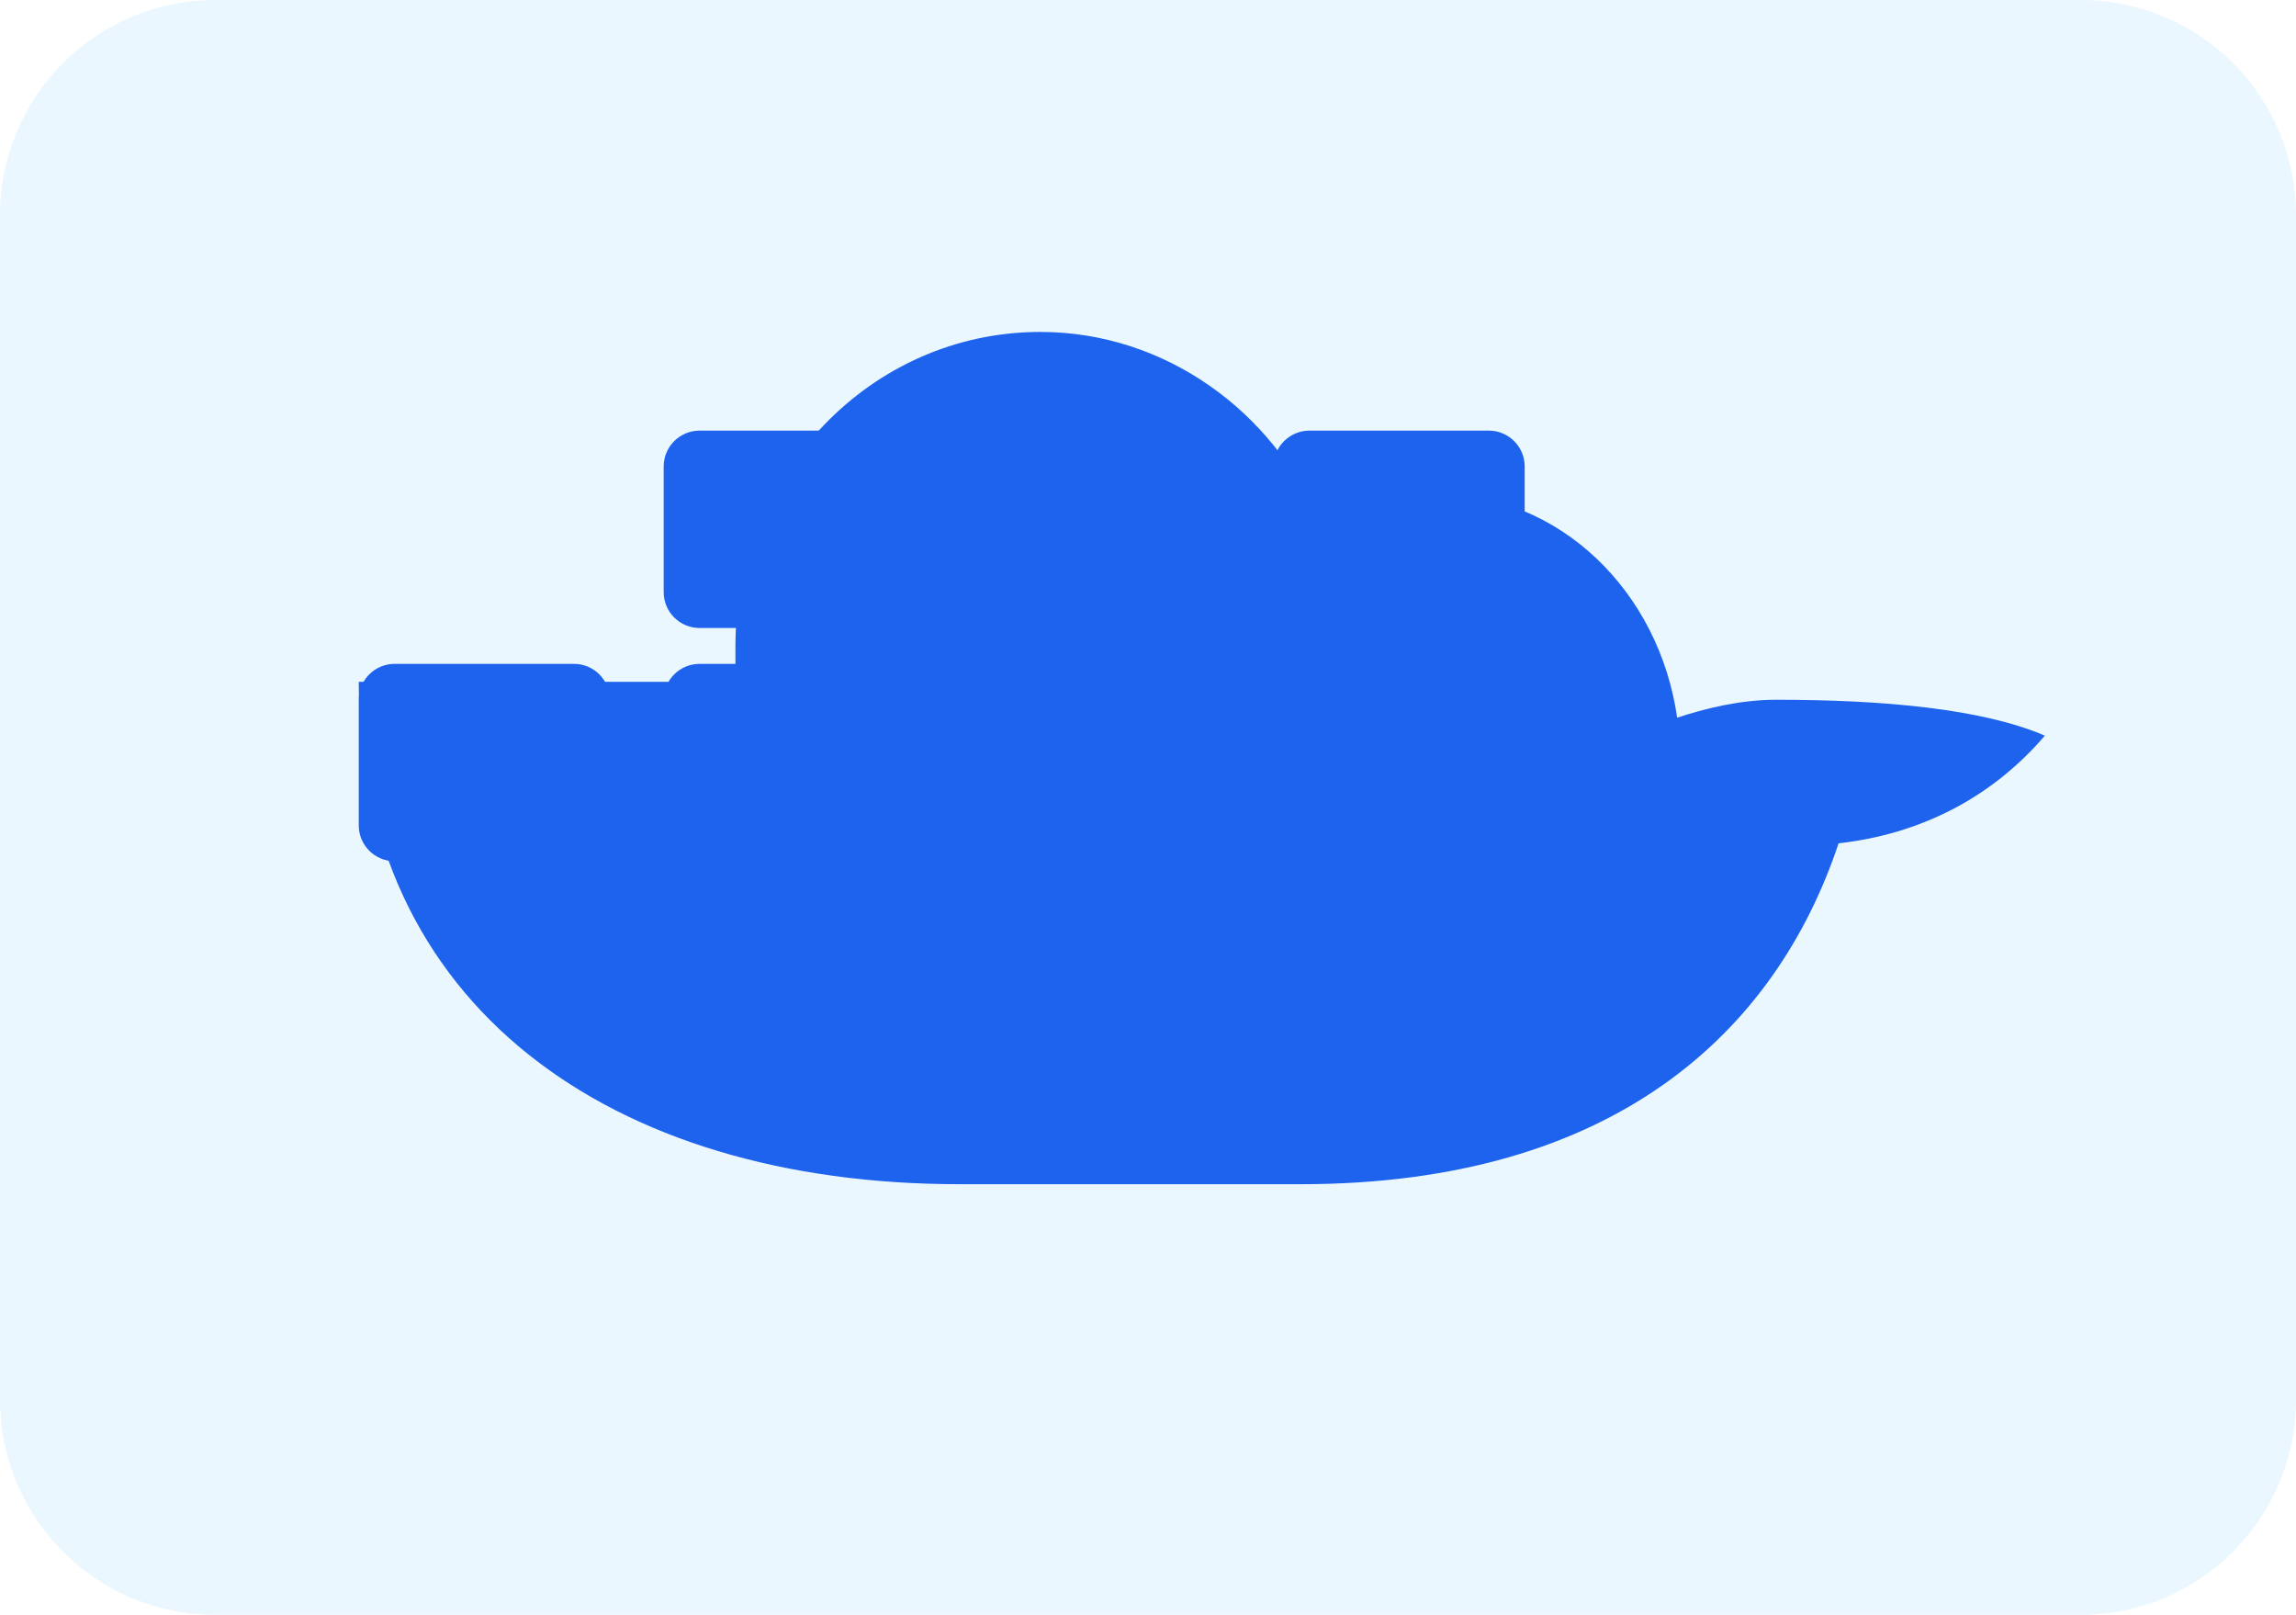
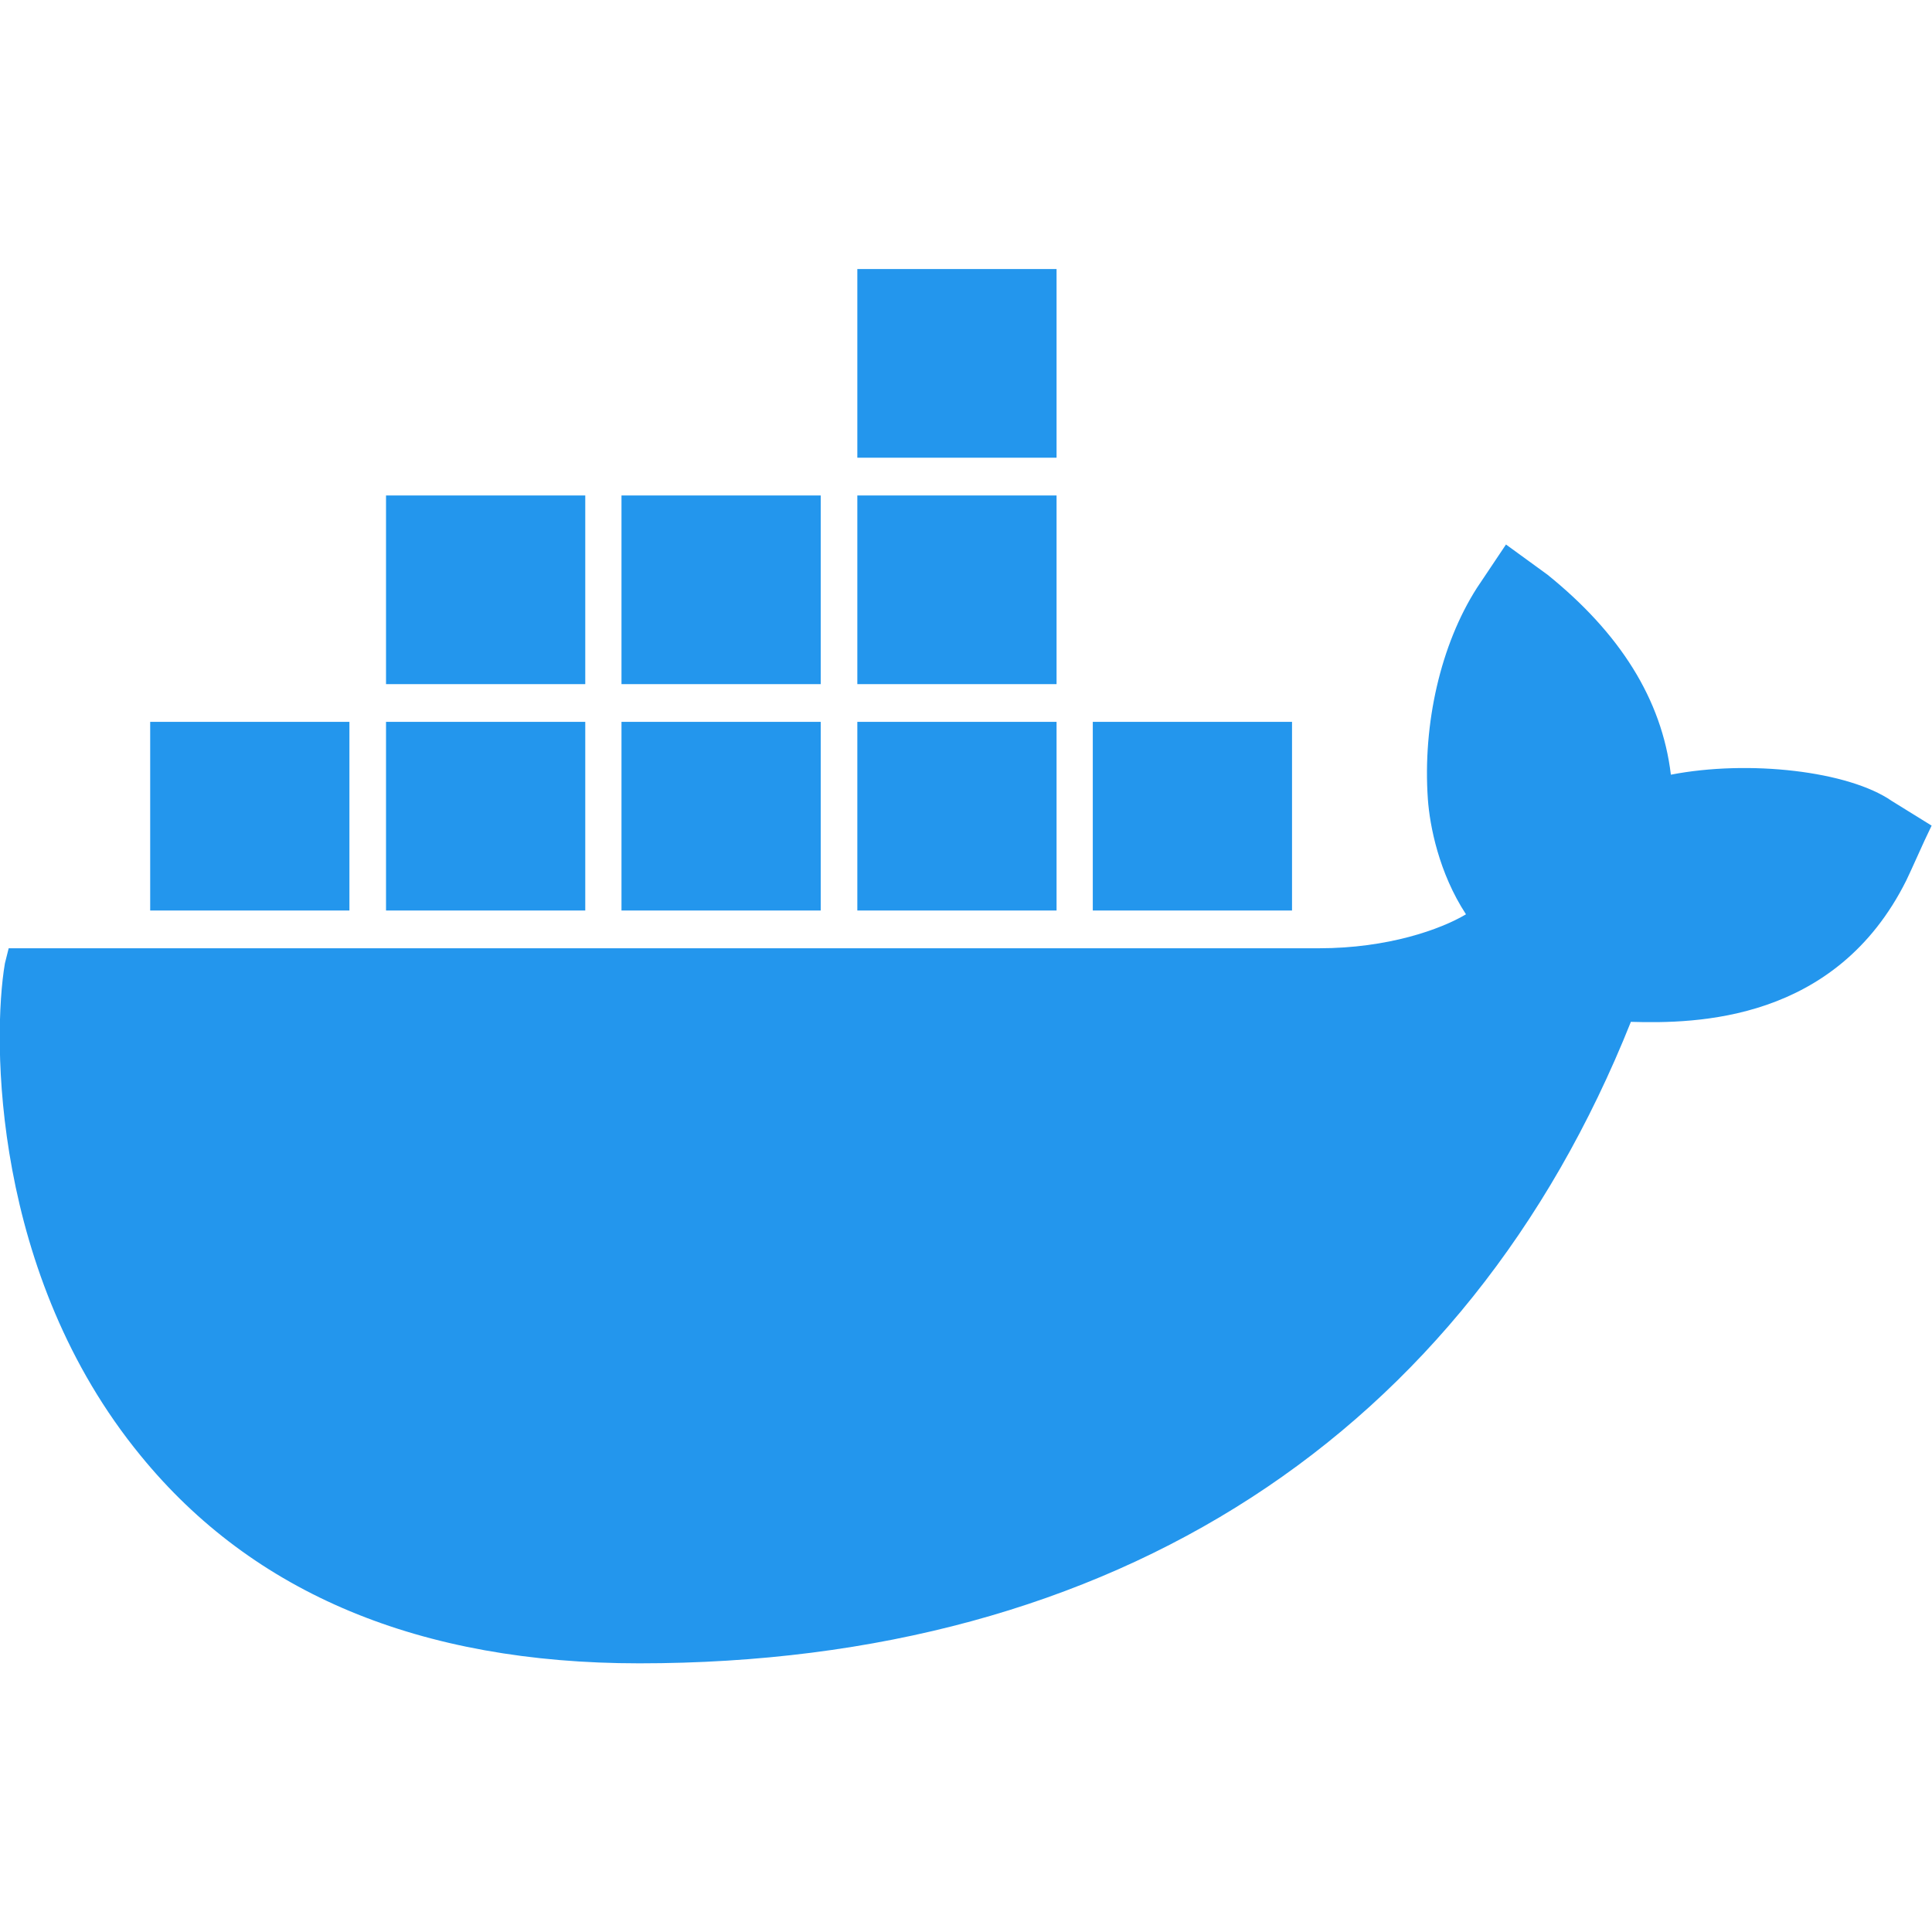
- <svg xmlns="http://www.w3.org/2000/svg" viewBox="0 0 256 180" role="img" aria-labelledby="title">
-   <rect width="256" height="180" rx="24" fill="#EAF7FF" />
-   <g fill="#1D63ED">
-     <rect x="40" y="74" width="28" height="22" rx="4" />
-     <rect x="74" y="74" width="28" height="22" rx="4" />
-     <rect x="108" y="74" width="28" height="22" rx="4" />
-     <rect x="142" y="74" width="28" height="22" rx="4" />
-     <rect x="74" y="48" width="28" height="22" rx="4" />
-     <rect x="108" y="48" width="28" height="22" rx="4" />
-     <rect x="142" y="48" width="28" height="22" rx="4" />
-     <path d="M198 78c-4 0-8 1-11 2-2-14-13-25-27-25-5 0-9 1-13 3-5-12-17-21-31-21-19 0-34 16-34 35v4H40c0 36 28 56 67 56h38c35 0 53-17 60-38 9-1 17-5 23-12-7-3-18-4-30-4z" />
-   </g>
+ <svg xmlns="http://www.w3.org/2000/svg" xml:space="preserve" viewBox="0 0 512 512">
+   <path d="M501.4 212.3c-11.5-8-38-11-58.6-7-2.4-20-13.5-37.5-32.7-53l-11-8-7.7 11.5c-9.6 15-14.4 36-13 56 .5 7 2.9 19.5 10.1 30.5-6.7 4-20.7 9-38.9 9H2.3l-1 4c-3.4 20-3.4 82.5 36 130.5 29.8 36.5 74 55 132.1 55 125.9 0 219.1-60.5 262.8-170 17.3.5 54.3 0 73-37.5.5-1 1.4-3 4.8-10.5l1.9-4zM280 71.3h-52.8v50H280zm0 60h-52.8v50H280zm-62.5 0h-52.8v50h52.8zm-62.4 0h-52.8v50h52.8zm-62.5 60H39.8v50h52.8zm62.5 0h-52.8v50h52.8zm62.4 0h-52.8v50h52.8zm62.5 0h-52.8v50H280zm62.4 0h-52.8v50h52.8z" style="fill:#2396ed" />
</svg>
